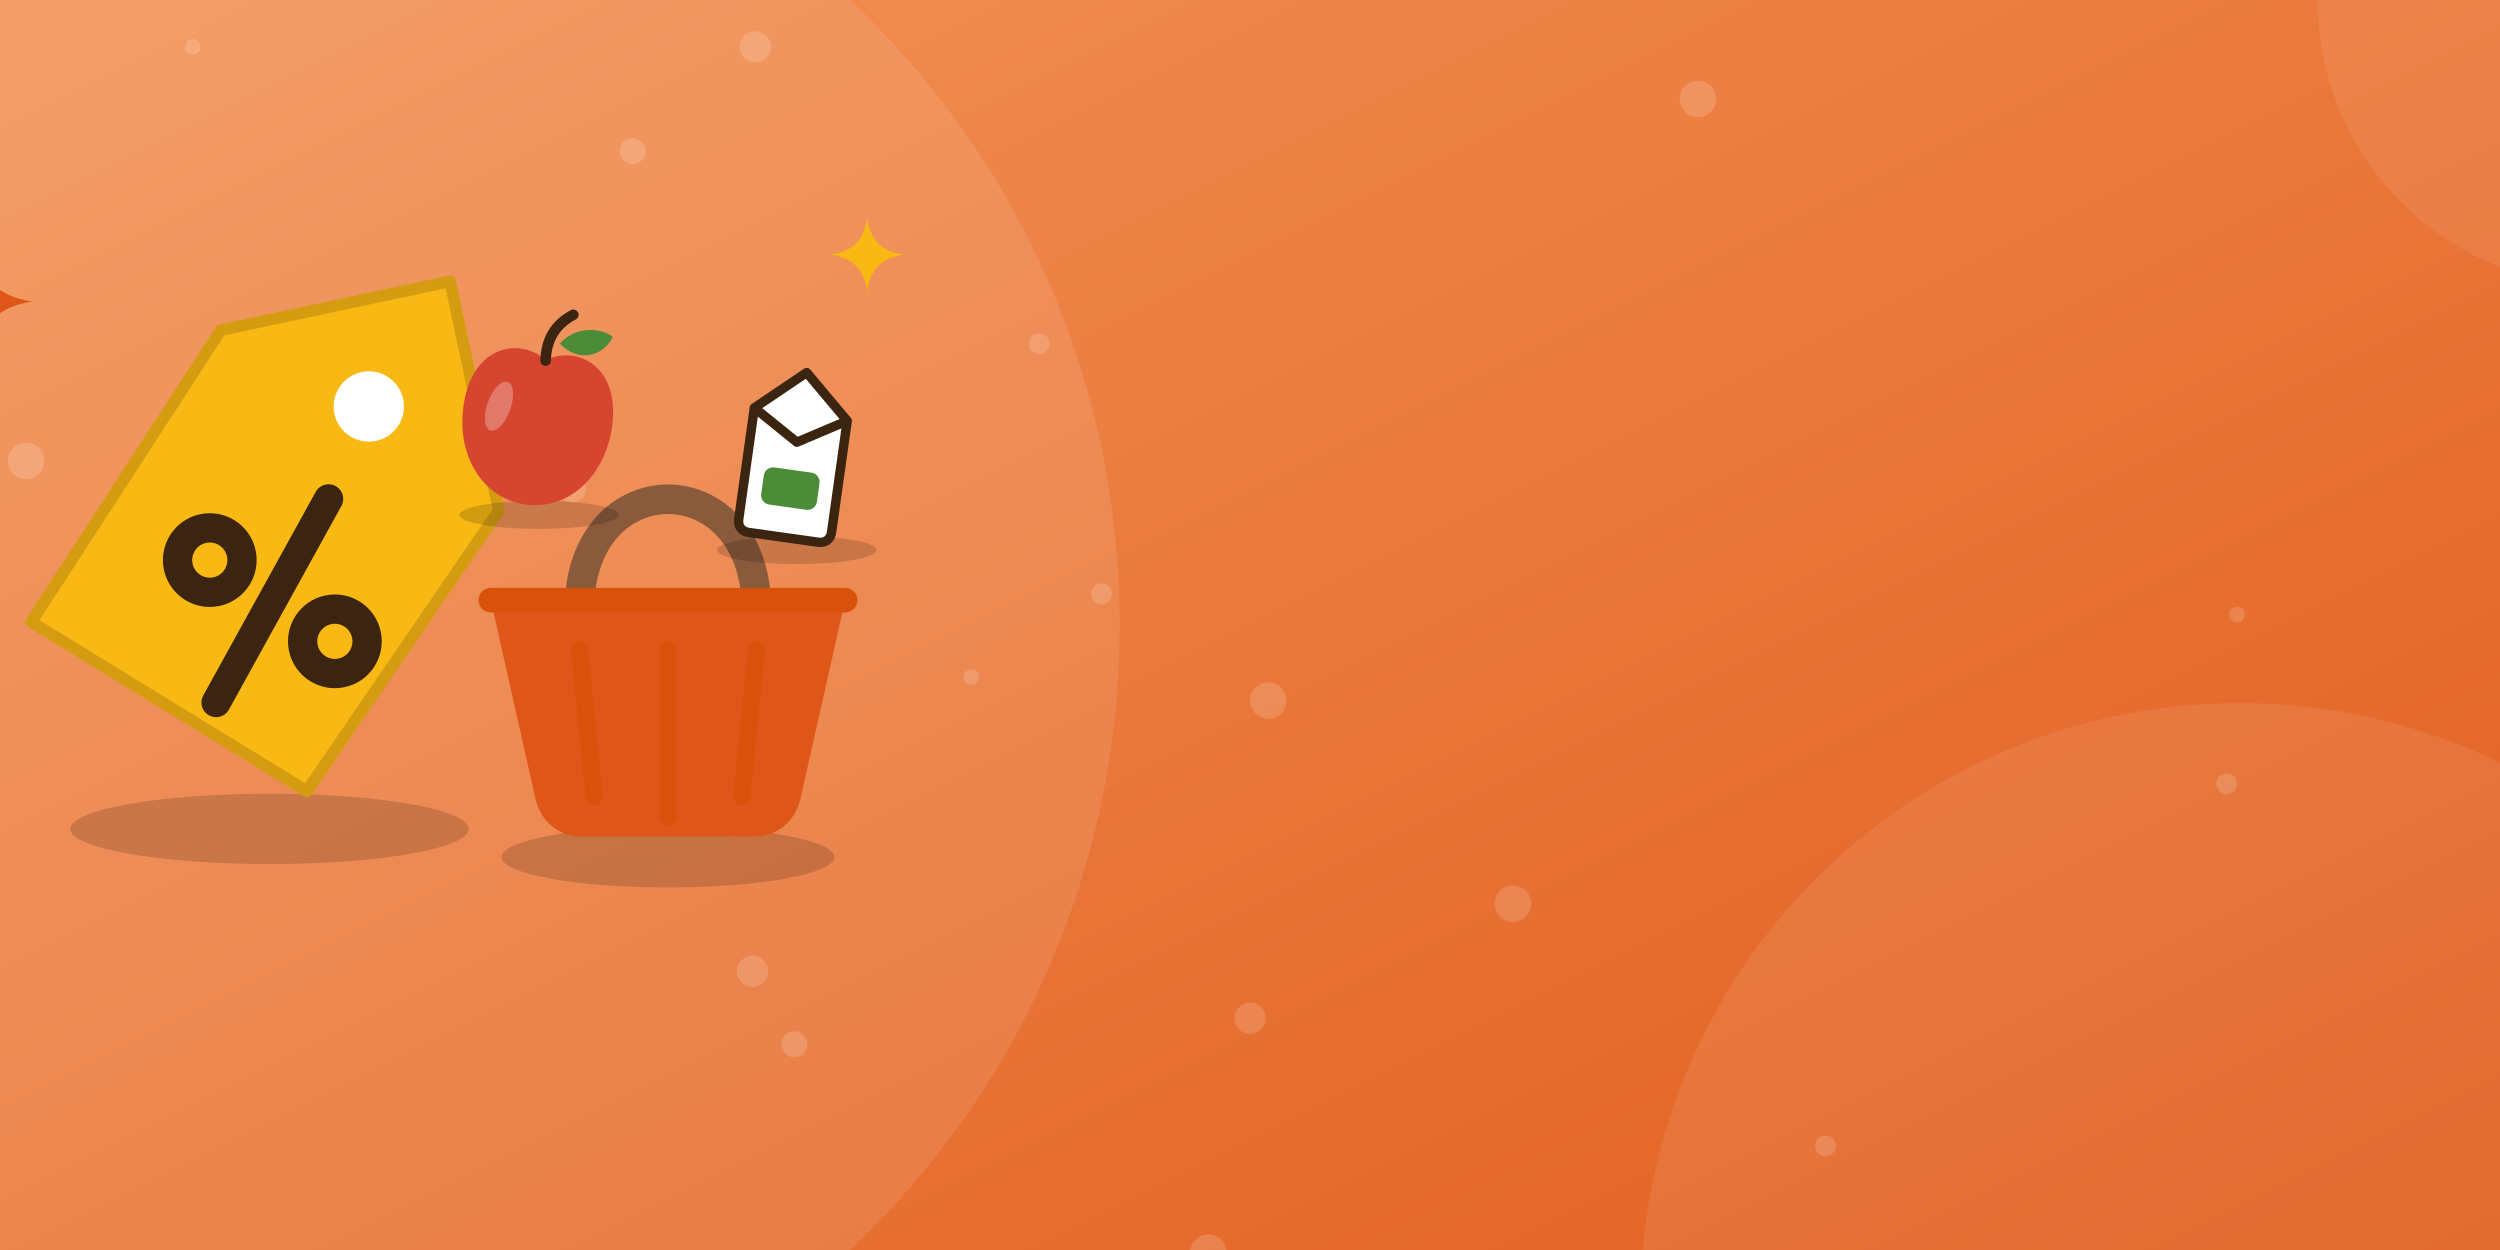
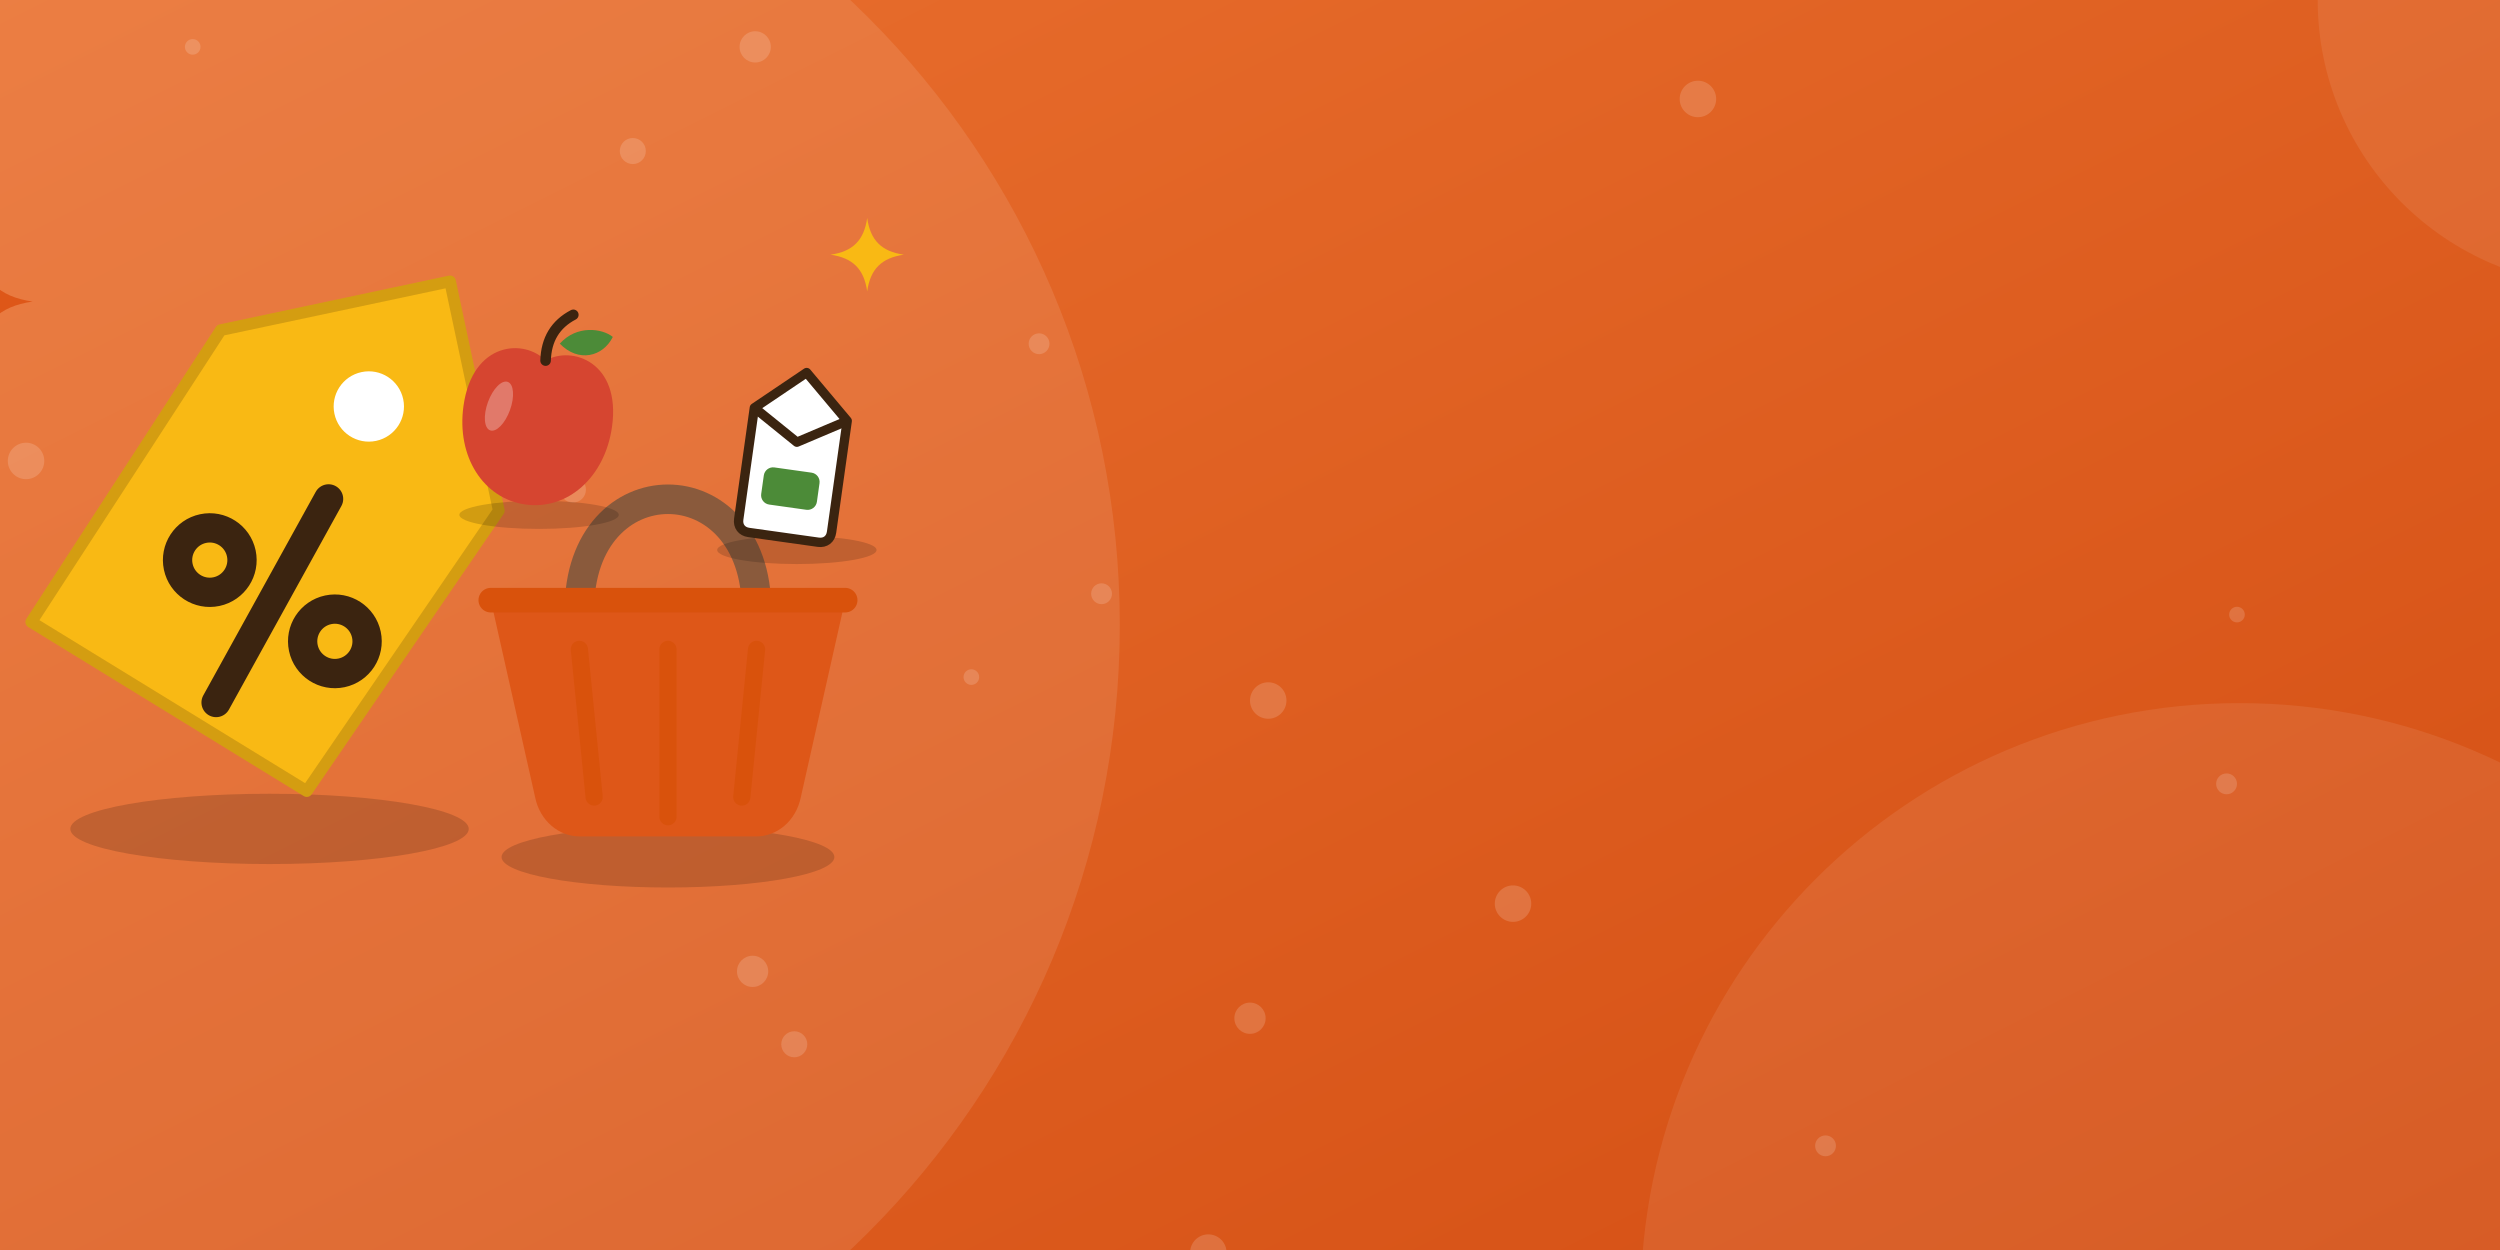
<svg xmlns="http://www.w3.org/2000/svg" viewBox="120 60 960 480" width="1200" height="600">
  <defs>
    <linearGradient id="bgL" x1="0" y1="0" x2="1" y2="1">
-       <stop offset="0" stop-color="#F59A5E" />
-       <stop offset="1" stop-color="#DE5718" />
+       <stop offset="0" stop-color="#EC7432" />
+       <stop offset="1" stop-color="#D14A10" />
    </linearGradient>
  </defs>
  <rect y="0" width="1200" height="600" fill="url(#bgL)" />
  <circle cx="220" cy="300" r="330" fill="#fff" opacity=".10" />
  <circle cx="980" cy="560" r="230" fill="#fff" opacity=".08" />
  <circle cx="1120" cy="60" r="110" fill="#fff" opacity=".08" />
  <circle cx="493" cy="320" r="3" fill="#fff" opacity="0.16" />
  <circle cx="821" cy="500" r="4" fill="#fff" opacity="0.16" />
  <circle cx="194" cy="78" r="3" fill="#fff" opacity="0.16" />
  <circle cx="832" cy="572" r="5" fill="#fff" opacity="0.16" />
  <circle cx="130" cy="237" r="7" fill="#fff" opacity="0.16" />
  <circle cx="1109" cy="378" r="5" fill="#fff" opacity="0.16" />
  <circle cx="363" cy="118" r="5" fill="#fff" opacity="0.16" />
  <circle cx="449" cy="36" r="8" fill="#fff" opacity="0.16" />
  <circle cx="543" cy="288" r="4" fill="#fff" opacity="0.16" />
  <circle cx="347" cy="327" r="5" fill="#fff" opacity="0.16" />
  <circle cx="772" cy="98" r="7" fill="#fff" opacity="0.16" />
  <circle cx="701" cy="407" r="7" fill="#fff" opacity="0.16" />
  <circle cx="519" cy="192" r="4" fill="#fff" opacity="0.16" />
  <circle cx="979" cy="296" r="3" fill="#fff" opacity="0.16" />
  <circle cx="1131" cy="317" r="3" fill="#fff" opacity="0.16" />
  <circle cx="607" cy="329" r="7" fill="#fff" opacity="0.16" />
  <circle cx="409" cy="433" r="6" fill="#fff" opacity="0.16" />
  <circle cx="600" cy="451" r="6" fill="#fff" opacity="0.16" />
  <circle cx="340" cy="248" r="5" fill="#fff" opacity="0.16" />
  <circle cx="541" cy="54" r="3" fill="#fff" opacity="0.16" />
  <circle cx="104" cy="483" r="8" fill="#fff" opacity="0.16" />
  <circle cx="584" cy="541" r="7" fill="#fff" opacity="0.16" />
  <circle cx="975" cy="361" r="4" fill="#fff" opacity="0.16" />
  <circle cx="410" cy="78" r="6" fill="#fff" opacity="0.16" />
  <circle cx="425" cy="461" r="5" fill="#fff" opacity="0.16" />
  <circle cx="386" cy="374" r="6" fill="#fff" opacity="0.16" />
  <g transform="translate(300 300) scale(.9) translate(-300 -300)">
    <g transform="translate(0,-28)">
      <ellipse cx="215" cy="415" rx="85" ry="15" fill="#000" opacity=".16" />
      <g transform="translate(215 300) rotate(-12) scale(2.500) translate(-50 -50)">
        <path d="M8 52L50 10h40v40L48 90z" fill="#F9B914" stroke="#d49d11" stroke-width="2" stroke-linejoin="round" />
        <circle cx="72" cy="28" r="6" fill="#fff" />
        <g stroke="#3B2410" stroke-width="5" stroke-linecap="round" fill="none">
          <circle cx="40" cy="48" r="5.5" />
          <circle cx="58" cy="66" r="5.5" />
          <path d="M62 42L36 72" />
        </g>
      </g>
      <ellipse cx="385" cy="427" rx="71" ry="13" fill="#000" opacity=".16" />
      <g transform="translate(385 330) rotate(0) scale(2.100) translate(-50 -50)">
        <path d="M32 46c0-30 36-30 36 0" fill="none" stroke="#8A5A3C" stroke-width="6" stroke-linecap="round" />
        <path d="M14 44h72l-9 40c-1 5-5 8-9 8H32c-4 0-8-3-9-8z" fill="#DE5718" />
        <path d="M14 44h72" stroke="#D9520C" stroke-width="5" stroke-linecap="round" />
        <path d="M32 54l3 30M50 54v34M68 54l-3 30" stroke="#D9520C" stroke-width="3.5" stroke-linecap="round" />
      </g>
      <ellipse cx="330" cy="281" rx="34" ry="6" fill="#000" opacity=".16" />
      <g transform="translate(330 235) rotate(8) scale(1.000) translate(-50 -50)">
        <path d="M50 30C40 22 18 26 18 54c0 22 14 38 32 38s32-16 32-38C82 26 60 22 50 30z" fill="#D64530" />
        <path d="M50 30c-1-9 2-16 9-21" fill="none" stroke="#3B2410" stroke-width="4.5" stroke-linecap="round" />
        <path d="M55 22c6-9 17-9 22-6-3 9-13 13-22 6z" fill="#4C8B38" />
        <ellipse cx="33" cy="52" rx="5" ry="11" fill="#fff" opacity=".28" transform="rotate(12 33 52)" />
      </g>
      <ellipse cx="440" cy="296" rx="34" ry="6" fill="#000" opacity=".16" />
      <g transform="translate(440 250) rotate(8) scale(1.000) translate(-50 -50)">
        <path d="M30 38L50 20l20 18v48c0 3-2 5-5 5H35c-3 0-5-2-5-5z" fill="#fff" stroke="#3B2410" stroke-width="4" stroke-linejoin="round" />
        <path d="M30 38l20 12 20-12" fill="none" stroke="#3B2410" stroke-width="4" stroke-linejoin="round" />
        <rect x="38" y="62" width="24" height="16" rx="4" fill="#4C8B38" />
      </g>
      <g transform="translate(90 190) rotate(0) scale(0.520) translate(-50 -50)">
        <path d="M50 4C54 32 68 46 96 50 68 54 54 68 50 96 46 68 32 54 4 50 32 46 46 32 50 4z" fill="#DE5718" />
      </g>
      <g transform="translate(470 170) rotate(0) scale(0.340) translate(-50 -50)">
        <path d="M50 4C54 32 68 46 96 50 68 54 54 68 50 96 46 68 32 54 4 50 32 46 46 32 50 4z" fill="#F9B914" />
      </g>
    </g>
  </g>
</svg>
